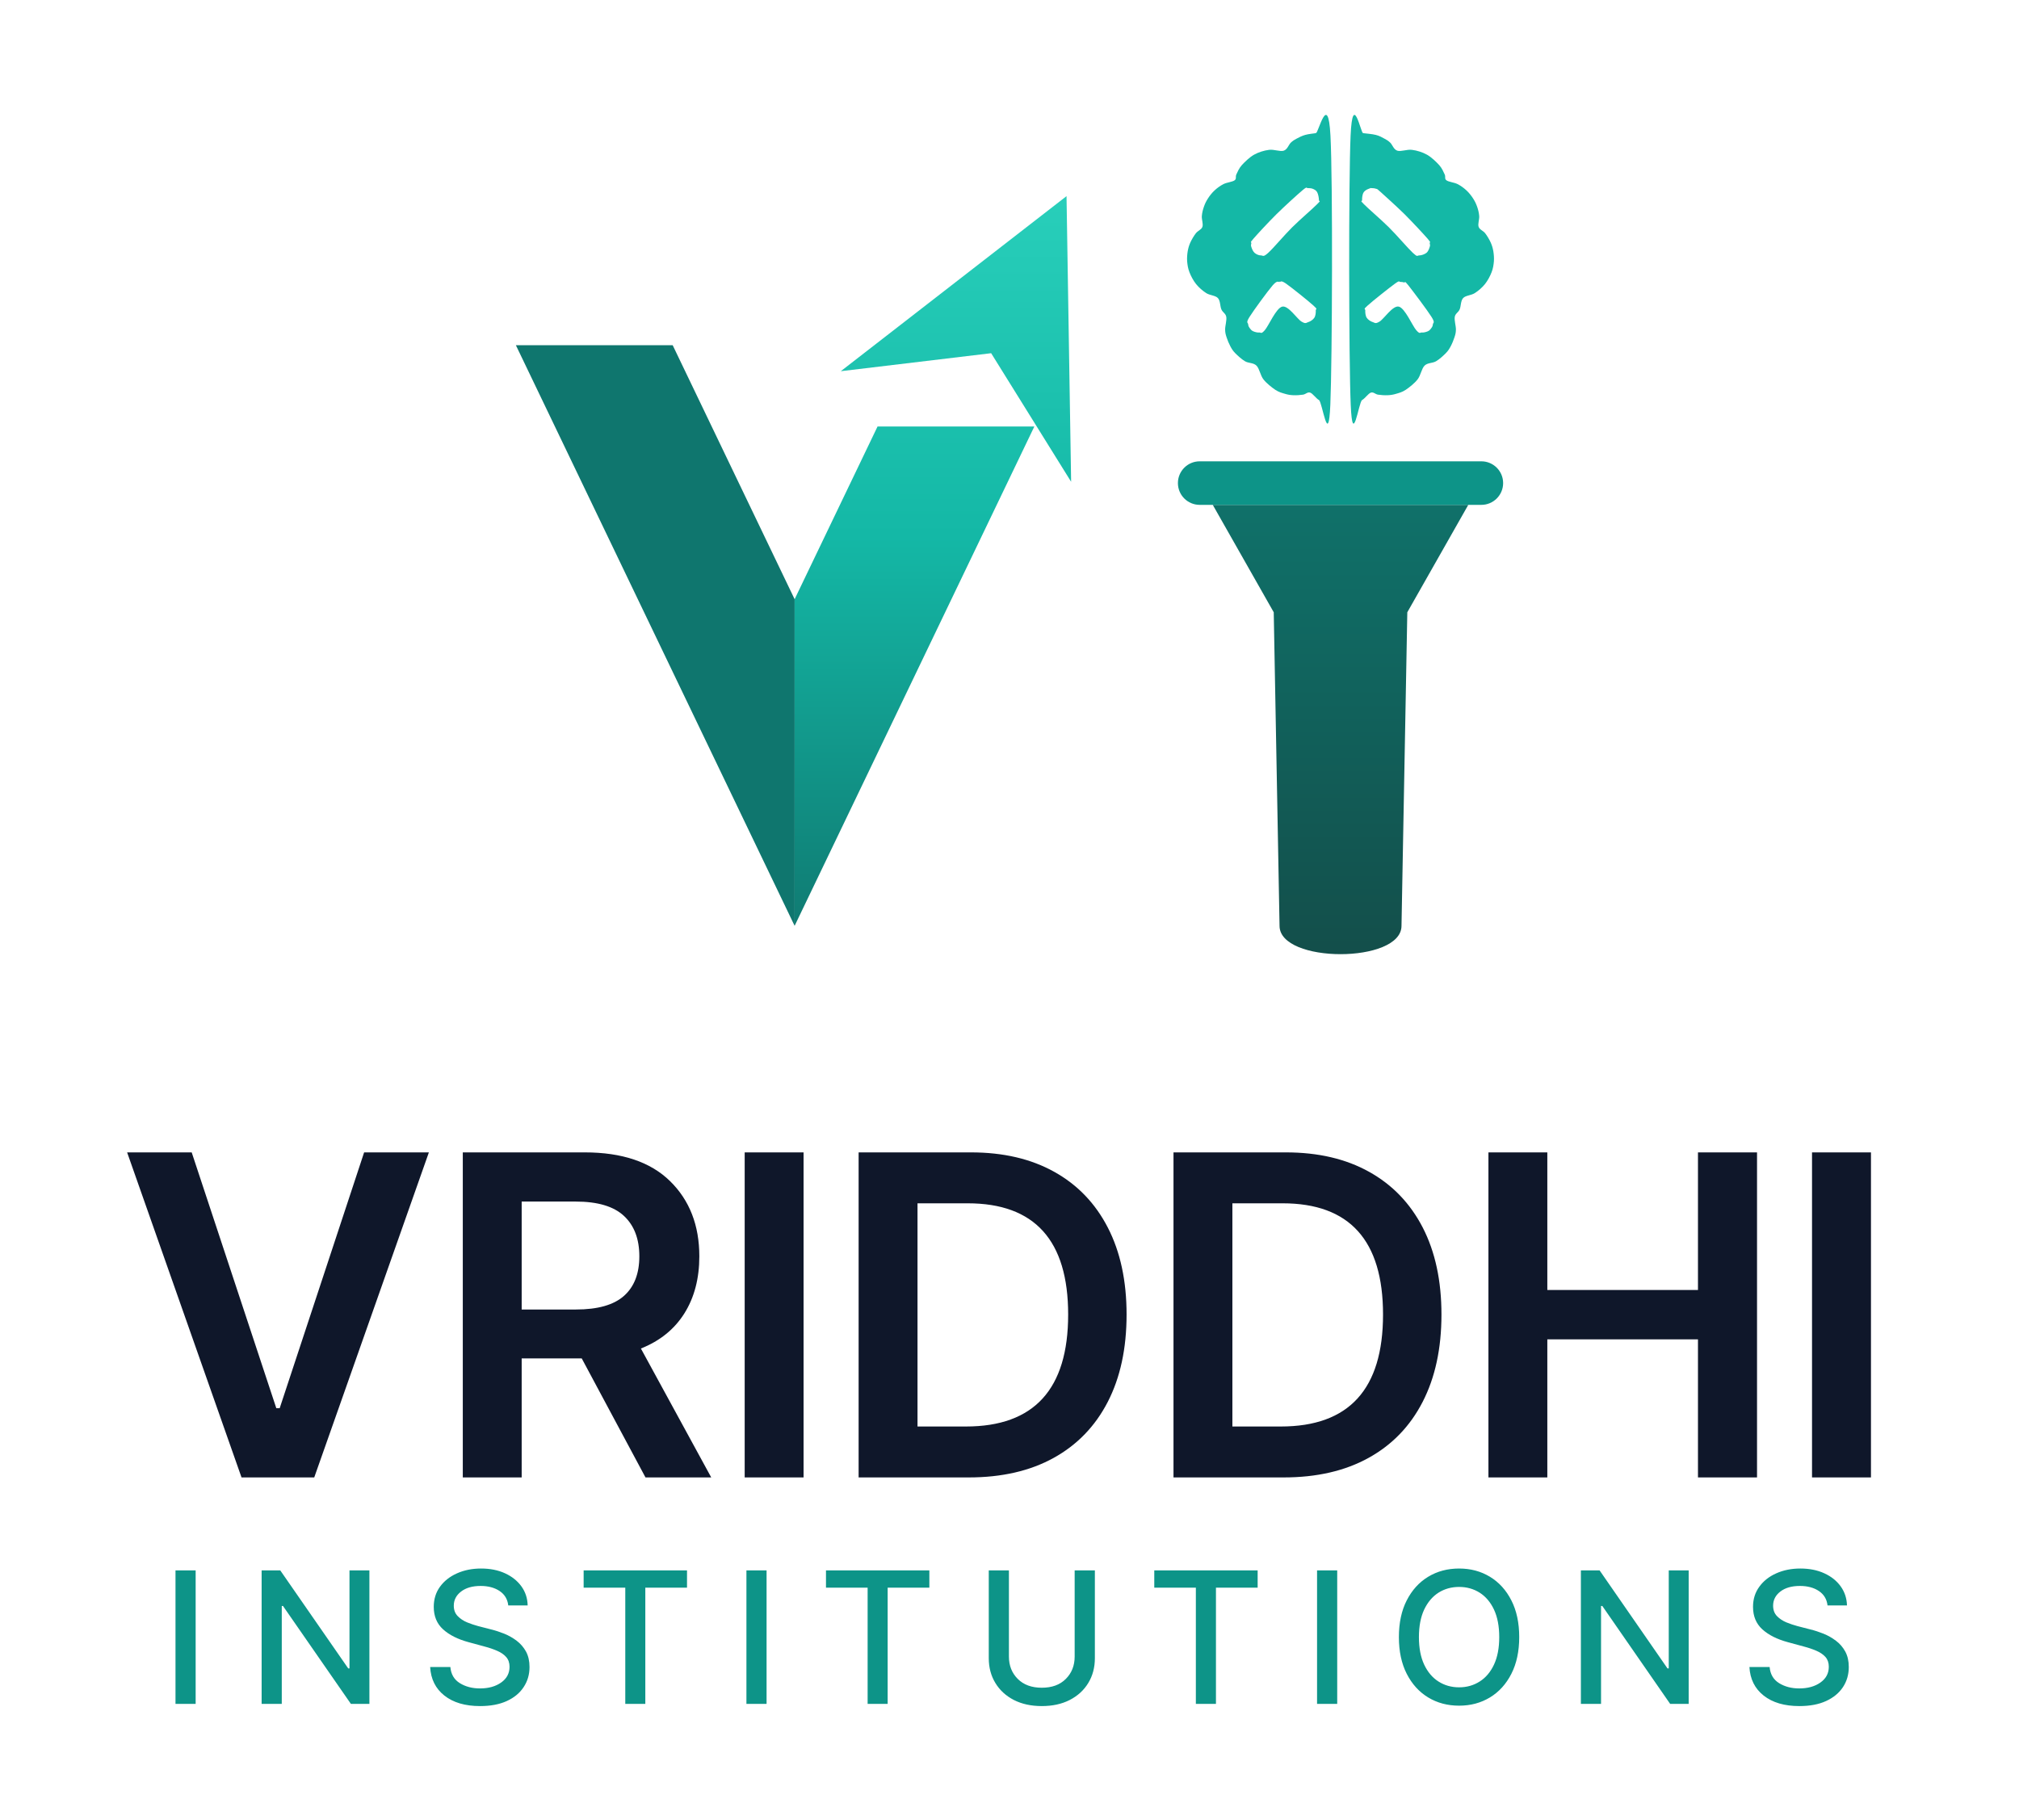
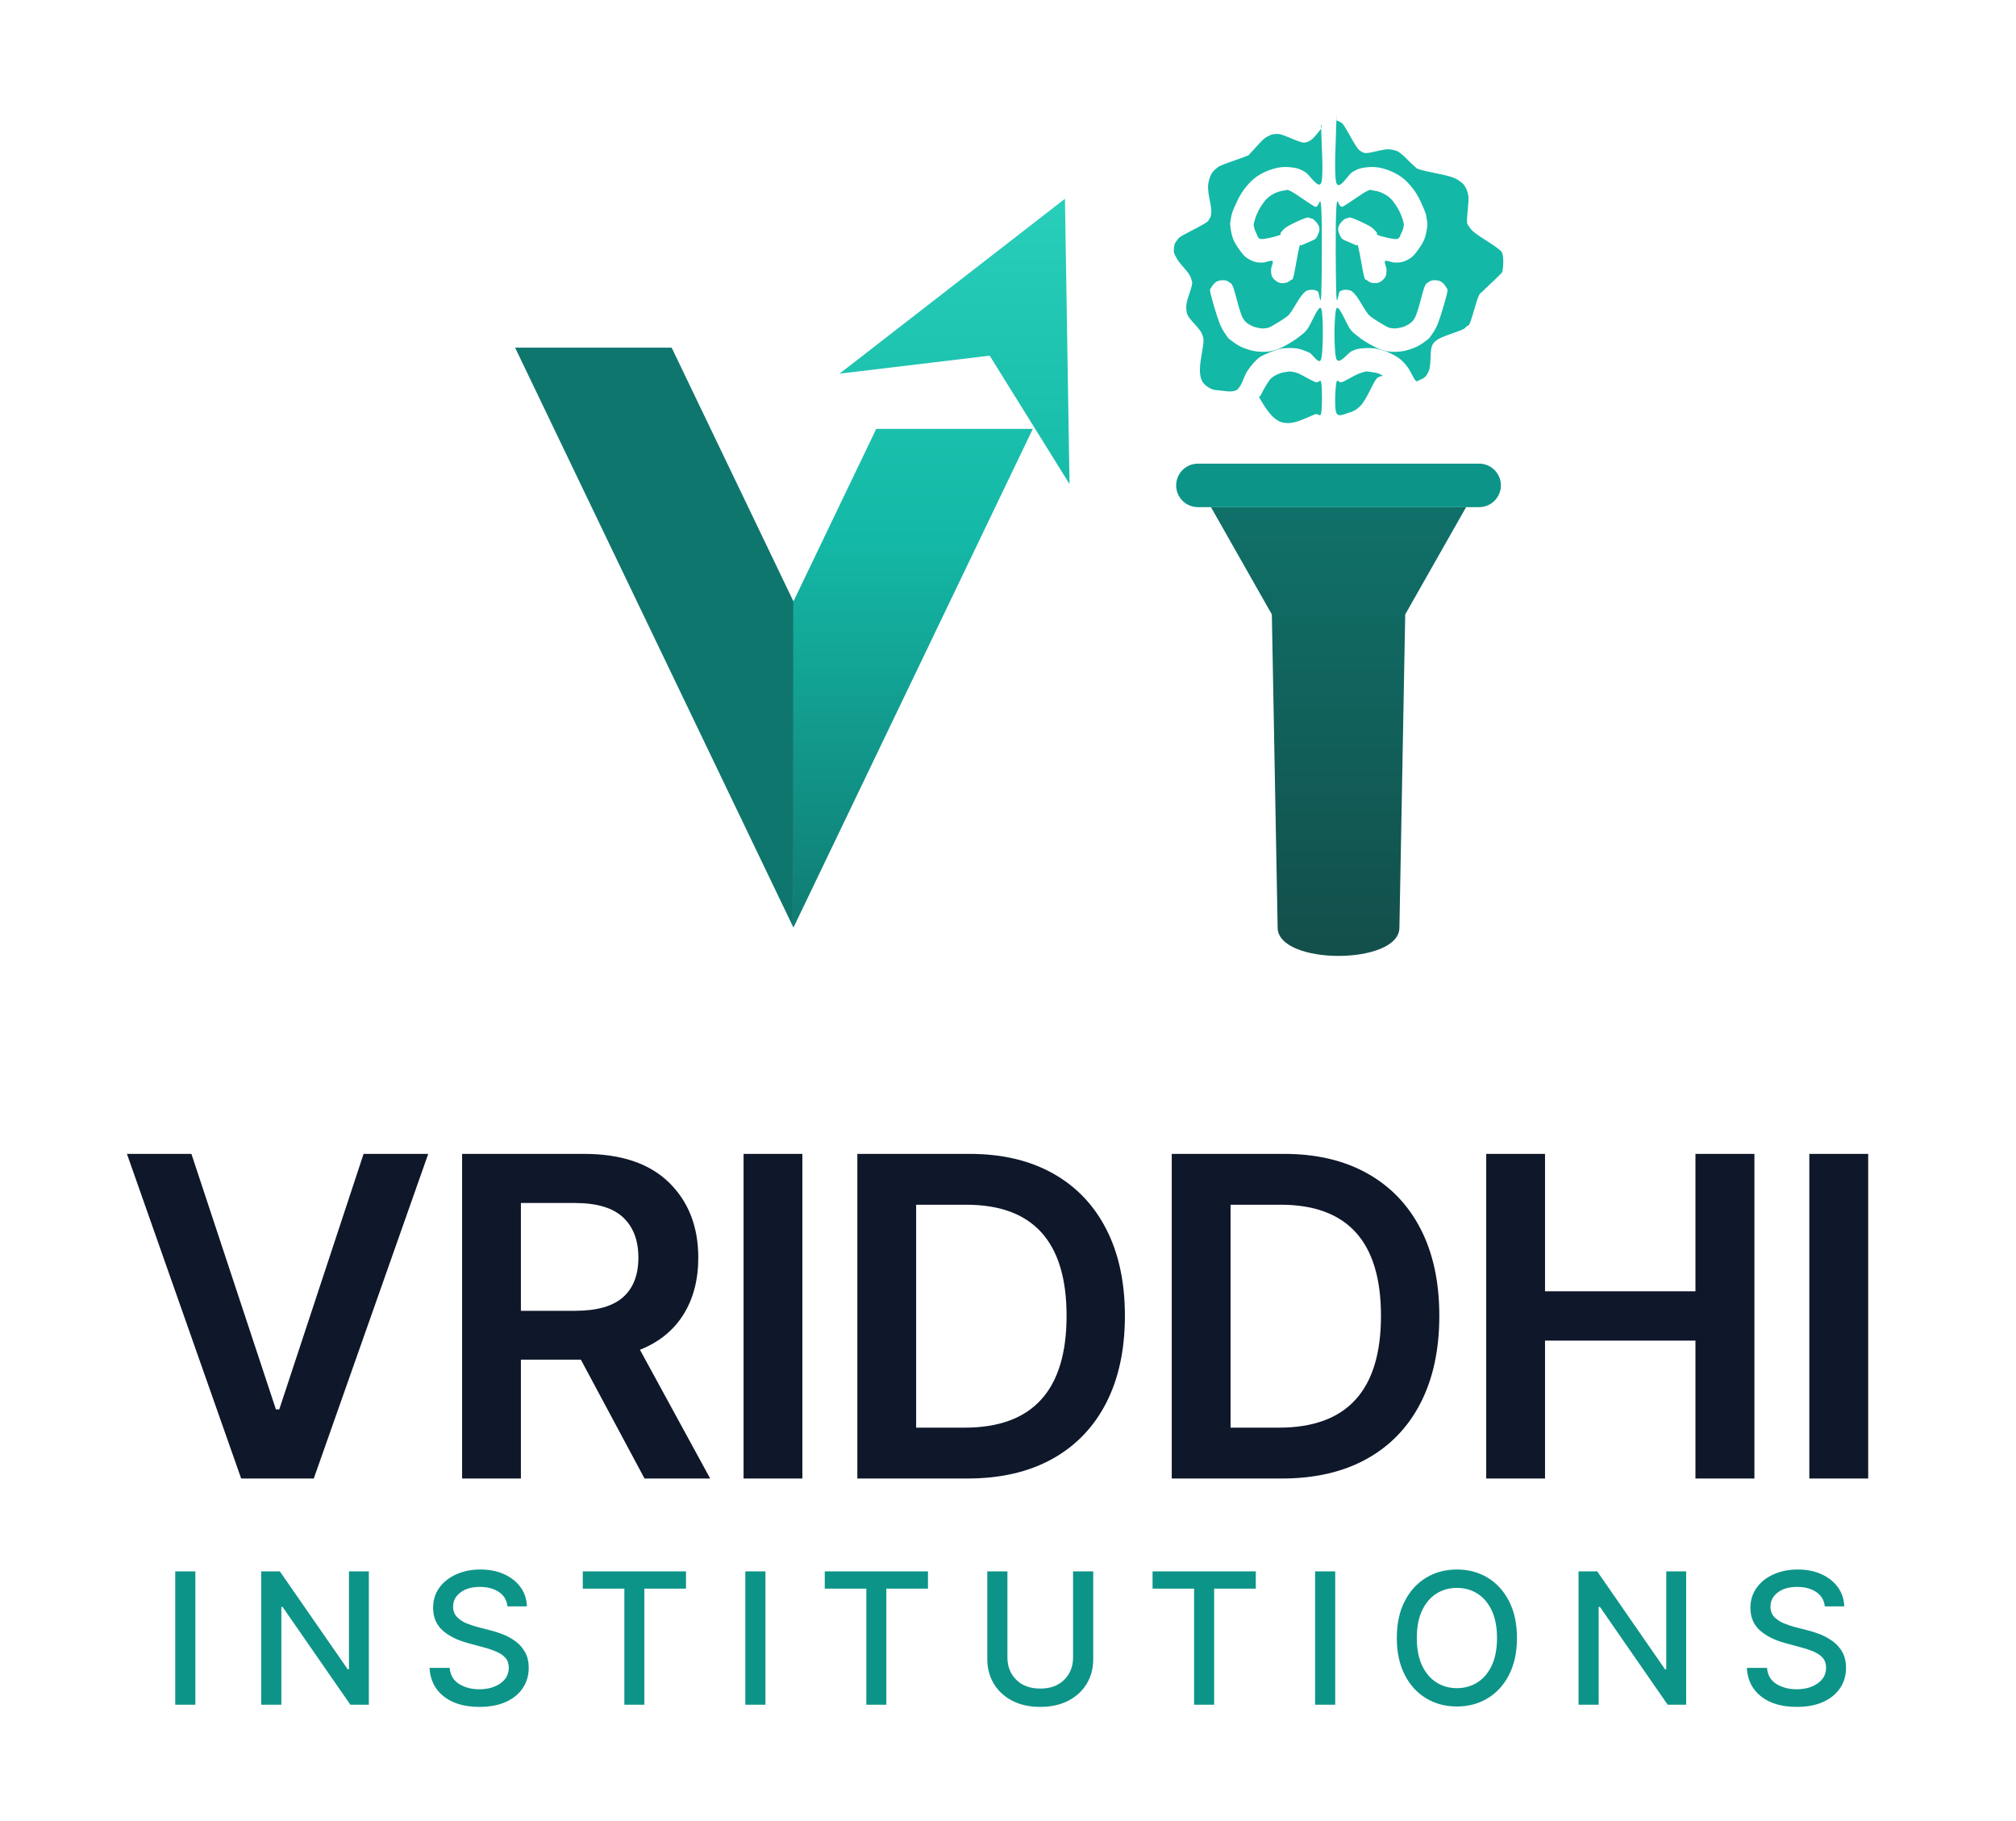
- <svg xmlns="http://www.w3.org/2000/svg" viewBox="-20 -159.45 347.66 313.45" width="347.66" height="313.45" role="img" aria-label="Vriddhi Institutions">
+ <svg xmlns="http://www.w3.org/2000/svg" viewBox="-20 -159.95 347.66 313.95" width="347.66" height="313.95" role="img" aria-label="Vriddhi Institutions">
  <defs>
    <linearGradient id="gradV" gradientUnits="userSpaceOnUse" x1="-20" y1="-140" x2="-20" y2="6">
      <stop offset="0" stop-color="#2dd4bf" />
      <stop offset="0.5" stop-color="#14b8a6" />
      <stop offset="1" stop-color="#0f766e" />
    </linearGradient>
    <linearGradient id="gradTorch" gradientUnits="userSpaceOnUse" x1="0" y1="-84" x2="0" y2="6">
      <stop offset="0" stop-color="#0f766e" />
      <stop offset="1" stop-color="#134e4a" />
    </linearGradient>
    <linearGradient id="gradBrain" gradientUnits="userSpaceOnUse" x1="0" y1="-145" x2="0" y2="-88">
      <stop offset="0" stop-color="#5eead4" />
      <stop offset="1" stop-color="#14b8a6" />
    </linearGradient>
    <filter id="softShadow" x="-35%" y="-35%" width="170%" height="170%" color-interpolation-filters="sRGB">
      <feDropShadow dx="0" dy="6" stdDeviation="6" flood-color="#0f172a" flood-opacity="0.2" />
    </filter>
    <filter id="liftShadow" x="-35%" y="-35%" width="170%" height="170%" color-interpolation-filters="sRGB">
      <feDropShadow dx="0" dy="11" stdDeviation="13" flood-color="#0f172a" flood-opacity="0.3" />
    </filter>
  </defs>
  <g transform="translate(172.83 0)">
    <g class="vriddhi-mark">
      <path d="M -104 -100 L -56 0 L -56 -56.25 L -77 -100 Z" fill="#0f766e" />
      <path d="M -56 0 L -14.72 -86 L -41.72 -86 L -56 -56.25 Z" fill="url(#gradV)" />
      <path d="M -9.18 -125.67 L -8.39 -76.48 L -22.16 -98.62 L -48.05 -95.52 Z" fill="url(#gradV)" />
      <path d="M 27.5 0 L 26.5 -54 L 16 -72.5 L 60 -72.5 L 49.5 -54 L 48.5 0 C 48.5 6.51 27.5 6.51 27.5 0 Z" fill="url(#gradTorch)" />
      <path d="M 13.75 -80 H 62.25 A 3.75 3.75 0 0 1 66 -76.25 V -76.25 A 3.75 3.75 0 0 1 62.25 -72.5 H 13.75 A 3.75 3.75 0 0 1 10 -76.25 V -76.25 A 3.75 3.75 0 0 1 13.75 -80 Z" fill="#0d9488" />
-       <g transform="translate(38 -86.03) scale(1.09)">
-         <path fill-rule="evenodd" fill="url(#gradBrain)" d="M -3.89 -46.32 C -3.51 -46.25 -1.97 -53.09 -1.59 -45.93 C -1.21 -38.78 -1.31 -10.37 -1.61 -3.41 C -1.91 3.56 -2.87 -3.82 -3.4 -4.14 C -3.93 -4.46 -4.37 -5.17 -4.79 -5.32 C -5.21 -5.46 -5.48 -5.07 -5.92 -5 C -6.37 -4.93 -6.95 -4.89 -7.43 -4.91 C -7.91 -4.93 -8.32 -4.99 -8.8 -5.14 C -9.28 -5.28 -9.75 -5.4 -10.31 -5.77 C -10.87 -6.15 -11.68 -6.78 -12.18 -7.42 C -12.67 -8.05 -12.8 -9.11 -13.28 -9.59 C -13.76 -10.06 -14.52 -9.95 -15.08 -10.27 C -15.64 -10.6 -16.24 -11.16 -16.63 -11.55 C -17.02 -11.95 -17.18 -12.23 -17.41 -12.65 C -17.63 -13.06 -17.86 -13.62 -18 -14.06 C -18.14 -14.5 -18.22 -14.75 -18.23 -15.29 C -18.24 -15.83 -17.95 -16.77 -18.05 -17.3 C -18.14 -17.83 -18.6 -17.97 -18.82 -18.47 C -19.04 -18.96 -18.97 -19.83 -19.37 -20.26 C -19.77 -20.69 -20.65 -20.68 -21.22 -21.05 C -21.79 -21.42 -22.37 -21.92 -22.81 -22.46 C -23.25 -23.01 -23.63 -23.73 -23.86 -24.33 C -24.1 -24.93 -24.18 -25.51 -24.23 -26.07 C -24.27 -26.62 -24.22 -27.17 -24.14 -27.67 C -24.05 -28.16 -23.94 -28.56 -23.73 -29.03 C -23.51 -29.51 -23.18 -30.08 -22.86 -30.49 C -22.54 -30.91 -21.98 -31.06 -21.82 -31.51 C -21.66 -31.97 -21.95 -32.68 -21.91 -33.21 C -21.87 -33.73 -21.75 -34.21 -21.59 -34.67 C -21.43 -35.14 -21.23 -35.56 -20.95 -35.99 C -20.67 -36.43 -20.31 -36.89 -19.9 -37.27 C -19.49 -37.65 -19.02 -38 -18.49 -38.27 C -17.96 -38.54 -17.07 -38.61 -16.73 -38.87 C -16.39 -39.12 -16.64 -39.41 -16.45 -39.81 C -16.26 -40.21 -16.05 -40.75 -15.59 -41.27 C -15.12 -41.78 -14.39 -42.5 -13.67 -42.91 C -12.96 -43.31 -12.08 -43.58 -11.3 -43.68 C -10.51 -43.79 -9.54 -43.36 -8.97 -43.55 C -8.39 -43.74 -8.19 -44.5 -7.86 -44.81 C -7.52 -45.13 -7.32 -45.25 -6.94 -45.45 C -6.56 -45.66 -6.08 -45.9 -5.58 -46.04 C -5.07 -46.19 -4.18 -46.27 -3.89 -46.32 C -3.61 -46.36 -4.27 -46.38 -3.89 -46.32 Z M 3.57 -46.32 C 3.9 -46.27 5.01 -46.19 5.58 -46.04 C 6.14 -45.9 6.56 -45.66 6.94 -45.45 C 7.32 -45.25 7.52 -45.13 7.86 -44.81 C 8.19 -44.5 8.39 -43.74 8.97 -43.55 C 9.54 -43.36 10.51 -43.79 11.3 -43.68 C 12.08 -43.58 12.96 -43.31 13.67 -42.91 C 14.39 -42.5 15.12 -41.78 15.59 -41.27 C 16.05 -40.75 16.26 -40.21 16.45 -39.81 C 16.64 -39.41 16.39 -39.12 16.73 -38.87 C 17.07 -38.61 17.96 -38.54 18.49 -38.27 C 19.02 -38 19.49 -37.65 19.9 -37.27 C 20.31 -36.89 20.67 -36.43 20.95 -35.99 C 21.23 -35.56 21.43 -35.14 21.59 -34.67 C 21.75 -34.21 21.87 -33.73 21.91 -33.21 C 21.95 -32.68 21.66 -31.97 21.82 -31.51 C 21.98 -31.06 22.54 -30.91 22.86 -30.49 C 23.18 -30.08 23.51 -29.51 23.73 -29.03 C 23.94 -28.56 24.05 -28.16 24.14 -27.67 C 24.22 -27.17 24.27 -26.62 24.23 -26.07 C 24.18 -25.51 24.1 -24.93 23.86 -24.33 C 23.63 -23.73 23.25 -23.01 22.81 -22.46 C 22.37 -21.92 21.79 -21.42 21.22 -21.05 C 20.65 -20.68 19.77 -20.69 19.37 -20.26 C 18.97 -19.83 19.04 -18.96 18.82 -18.47 C 18.6 -17.97 18.14 -17.83 18.05 -17.3 C 17.95 -16.77 18.24 -15.83 18.23 -15.29 C 18.22 -14.75 18.14 -14.5 18 -14.06 C 17.86 -13.62 17.63 -13.06 17.41 -12.65 C 17.18 -12.23 17.02 -11.95 16.63 -11.55 C 16.24 -11.16 15.64 -10.6 15.08 -10.27 C 14.52 -9.95 13.76 -10.06 13.28 -9.59 C 12.8 -9.11 12.67 -8.05 12.18 -7.42 C 11.68 -6.78 10.87 -6.15 10.31 -5.77 C 9.75 -5.4 9.28 -5.28 8.8 -5.14 C 8.32 -4.99 7.91 -4.93 7.43 -4.91 C 6.95 -4.89 6.37 -4.93 5.92 -5 C 5.48 -5.07 5.21 -5.46 4.79 -5.32 C 4.37 -5.17 3.93 -4.46 3.4 -4.14 C 2.87 -3.82 1.91 3.56 1.61 -3.41 C 1.31 -10.37 1.27 -38.78 1.59 -45.93 C 1.92 -53.09 3.23 -46.25 3.56 -46.32 C 3.89 -46.38 3.23 -46.36 3.57 -46.32 Z M -5.25 -37.64 C -5.37 -37.58 -5.18 -38 -5.99 -37.31 C -6.81 -36.62 -8.83 -34.78 -10.13 -33.5 C -11.43 -32.21 -13.11 -30.39 -13.77 -29.63 C -14.43 -28.87 -14.04 -29.15 -14.09 -28.94 C -14.14 -28.72 -14.18 -28.59 -14.09 -28.34 C -14.01 -28.08 -13.84 -27.64 -13.58 -27.41 C -13.33 -27.19 -12.93 -27 -12.57 -27 C -12.21 -27 -12.24 -26.67 -11.42 -27.41 C -10.59 -28.16 -8.92 -30.17 -7.63 -31.45 C -6.34 -32.73 -4.39 -34.38 -3.69 -35.1 C -2.98 -35.81 -3.41 -35.43 -3.41 -35.75 C -3.41 -36.06 -3.52 -36.69 -3.69 -36.99 C -3.85 -37.29 -4.16 -37.44 -4.42 -37.54 C -4.68 -37.65 -5.1 -37.62 -5.24 -37.64 C -5.38 -37.65 -5.12 -37.69 -5.25 -37.64 Z M 4.75 -37.64 C 4.63 -37.58 4.21 -37.46 4.01 -37.31 C 3.81 -37.17 3.65 -37.02 3.55 -36.76 C 3.45 -36.5 3.39 -36.02 3.41 -35.75 C 3.43 -35.47 2.98 -35.81 3.69 -35.1 C 4.39 -34.38 6.34 -32.73 7.63 -31.45 C 8.92 -30.17 10.62 -28.16 11.42 -27.41 C 12.22 -26.67 12.07 -27 12.43 -27 C 12.79 -27 13.31 -27.19 13.58 -27.41 C 13.86 -27.64 14.01 -28.08 14.09 -28.34 C 14.18 -28.59 14.14 -28.72 14.09 -28.94 C 14.04 -29.15 14.43 -28.87 13.77 -29.63 C 13.11 -30.39 11.36 -32.27 10.13 -33.5 C 8.89 -34.72 7.11 -36.32 6.36 -37 C 5.6 -37.67 5.85 -37.44 5.58 -37.54 C 5.31 -37.65 4.9 -37.62 4.76 -37.64 C 4.62 -37.65 4.88 -37.69 4.75 -37.64 Z M -9.61 -22.82 C -9.8 -22.73 -9.93 -23.18 -10.72 -22.27 C -11.51 -21.35 -13.72 -18.33 -14.36 -17.31 C -15.01 -16.28 -14.61 -16.42 -14.59 -16.11 C -14.57 -15.79 -14.41 -15.6 -14.27 -15.42 C -14.13 -15.23 -14 -15.1 -13.76 -15 C -13.52 -14.9 -13.14 -14.79 -12.84 -14.82 C -12.54 -14.85 -12.57 -14.5 -11.96 -15.19 C -11.36 -15.87 -10.18 -18.68 -9.21 -18.91 C -8.25 -19.14 -6.86 -16.96 -6.17 -16.55 C -5.49 -16.14 -5.44 -16.36 -5.11 -16.46 C -4.77 -16.56 -4.34 -16.84 -4.14 -17.15 C -3.94 -17.45 -3.89 -17.98 -3.91 -18.3 C -3.93 -18.62 -3.5 -18.38 -4.28 -19.08 C -5.06 -19.79 -7.71 -21.92 -8.6 -22.54 C -9.49 -23.16 -9.44 -22.77 -9.61 -22.82 C -9.77 -22.86 -9.42 -22.91 -9.61 -22.82 Z M 9.39 -22.82 C 9.26 -22.77 9.45 -23.16 8.6 -22.54 C 7.75 -21.92 5.06 -19.79 4.28 -19.08 C 3.5 -18.38 3.93 -18.62 3.91 -18.3 C 3.89 -17.98 3.94 -17.45 4.14 -17.15 C 4.34 -16.84 4.77 -16.56 5.11 -16.46 C 5.44 -16.36 5.49 -16.14 6.17 -16.55 C 6.86 -16.96 8.25 -19.14 9.21 -18.91 C 10.18 -18.68 11.36 -15.87 11.96 -15.19 C 12.57 -14.5 12.54 -14.85 12.84 -14.82 C 13.14 -14.79 13.52 -14.9 13.76 -15 C 14 -15.1 14.13 -15.23 14.27 -15.42 C 14.41 -15.6 14.57 -15.79 14.59 -16.11 C 14.61 -16.42 15.01 -16.28 14.36 -17.31 C 13.72 -18.33 11.44 -21.36 10.72 -22.27 C 10 -23.17 10.26 -22.63 10.03 -22.73 C 9.81 -22.82 9.5 -22.8 9.39 -22.82 C 9.29 -22.83 9.52 -22.86 9.39 -22.82 Z" />
+       <g transform="translate(36.32 -89.13) scale(0.92)">
+         <path fill-rule="evenodd" fill="url(#gradBrain)" d="M 1.43 -54.41 C 1.54 -54.36 1.84 -54.31 2.08 -54.13 C 2.33 -53.96 2.4 -54.12 2.9 -53.36 C 3.41 -52.59 4.59 -50.36 5.14 -49.55 C 5.7 -48.74 5.86 -48.71 6.24 -48.5 C 6.61 -48.3 6.68 -48.24 7.39 -48.32 C 8.1 -48.39 9.73 -48.86 10.52 -48.95 C 11.31 -49.05 11.63 -48.98 12.12 -48.86 C 12.62 -48.74 12.85 -48.71 13.49 -48.22 C 14.13 -47.73 15.33 -46.43 15.96 -45.91 C 16.59 -45.4 16.17 -45.47 17.28 -45.14 C 18.4 -44.8 21.43 -44.28 22.67 -43.91 C 23.91 -43.54 24.23 -43.25 24.72 -42.9 C 25.21 -42.56 25.4 -42.24 25.63 -41.86 C 25.86 -41.48 26 -41.04 26.09 -40.62 C 26.18 -40.2 26.21 -40.17 26.18 -39.34 C 26.15 -38.5 25.9 -36.4 25.91 -35.61 C 25.92 -34.82 25.96 -35 26.23 -34.6 C 26.5 -34.21 26.64 -33.9 27.51 -33.23 C 28.38 -32.56 30.6 -31.25 31.45 -30.59 C 32.29 -29.92 32.4 -29.96 32.59 -29.26 C 32.78 -28.56 32.72 -27.04 32.59 -26.37 C 32.46 -25.7 32.42 -25.88 31.81 -25.23 C 31.21 -24.59 29.59 -23.15 28.96 -22.49 C 28.32 -21.83 28.41 -22.24 28 -21.27 C 27.6 -20.29 26.91 -17.56 26.54 -16.64 C 26.18 -15.73 26.08 -16.03 25.81 -15.78 C 25.54 -15.53 25.68 -15.48 24.9 -15.14 C 24.12 -14.8 22.02 -14.13 21.15 -13.73 C 20.28 -13.32 20.01 -13.1 19.69 -12.72 C 19.36 -12.34 19.3 -12.12 19.18 -11.44 C 19.07 -10.76 19.08 -9.33 19 -8.66 C 18.92 -7.99 18.89 -7.81 18.73 -7.42 C 18.56 -7.03 18.34 -6.6 18.04 -6.32 C 17.74 -6.04 17.24 -5.83 16.94 -5.73 C 16.64 -5.62 16.58 -5.3 16.23 -5.69 C 15.88 -6.07 15.35 -7.37 14.86 -8.04 C 14.37 -8.71 13.9 -9.25 13.31 -9.72 C 12.73 -10.19 11.97 -10.57 11.35 -10.86 C 10.74 -11.15 10.18 -11.31 9.62 -11.45 C 9.07 -11.6 8.66 -11.7 8.03 -11.73 C 7.39 -11.76 6.45 -11.73 5.83 -11.64 C 5.22 -11.54 5.07 -11.5 4.33 -11.18 C 3.59 -10.86 1.89 -8.42 1.41 -9.74 C 0.92 -11.07 0.99 -18.2 1.42 -19.13 C 1.84 -20.07 3.34 -16.2 3.96 -15.37 C 4.58 -14.55 4.69 -14.57 5.14 -14.19 C 5.6 -13.8 6.08 -13.44 6.69 -13.05 C 7.3 -12.66 8.19 -12.15 8.78 -11.87 C 9.38 -11.58 9.76 -11.46 10.24 -11.32 C 10.73 -11.18 11.18 -11.08 11.7 -11.05 C 12.23 -11.01 12.85 -11.03 13.39 -11.09 C 13.93 -11.15 14.39 -11.24 14.94 -11.41 C 15.49 -11.58 16.12 -11.8 16.67 -12.09 C 17.23 -12.38 17.86 -12.82 18.27 -13.14 C 18.68 -13.46 18.76 -13.45 19.13 -14.01 C 19.5 -14.56 20 -15.15 20.5 -16.47 C 21 -17.78 21.89 -20.77 22.14 -21.88 C 22.39 -22.99 22.19 -22.74 22 -23.13 C 21.81 -23.52 21.39 -24 20.99 -24.22 C 20.6 -24.44 19.99 -24.48 19.61 -24.45 C 19.23 -24.43 18.97 -24.31 18.69 -24.09 C 18.41 -23.87 18.25 -24 17.91 -23.13 C 17.58 -22.25 17.03 -19.86 16.68 -18.83 C 16.33 -17.79 16.2 -17.41 15.81 -16.92 C 15.43 -16.42 14.86 -16.11 14.35 -15.87 C 13.85 -15.62 13.21 -15.52 12.8 -15.45 C 12.39 -15.39 12.21 -15.4 11.88 -15.46 C 11.55 -15.51 11.46 -15.44 10.83 -15.77 C 10.2 -16.11 8.73 -17 8.1 -17.46 C 7.47 -17.92 7.5 -17.93 7.05 -18.55 C 6.6 -19.17 5.85 -20.55 5.4 -21.17 C 4.96 -21.8 4.7 -22.07 4.4 -22.32 C 4.09 -22.56 3.84 -22.58 3.58 -22.64 C 3.31 -22.69 3.04 -22.68 2.79 -22.64 C 2.53 -22.59 2.28 -22.5 2.05 -22.36 C 1.82 -22.22 1.52 -19.16 1.41 -21.78 C 1.31 -24.4 1.21 -35.34 1.42 -38.09 C 1.63 -40.84 1.74 -37.77 2.67 -38.27 C 3.6 -38.78 6.07 -40.59 7.01 -41.09 C 7.96 -41.59 7.85 -41.32 8.34 -41.27 C 8.84 -41.23 9.46 -41.05 9.99 -40.82 C 10.51 -40.58 11.04 -40.27 11.49 -39.86 C 11.94 -39.45 12.34 -38.87 12.68 -38.36 C 13.01 -37.85 13.28 -37.32 13.5 -36.81 C 13.72 -36.3 13.91 -35.68 14 -35.3 C 14.09 -34.93 14.11 -34.9 14.04 -34.56 C 13.98 -34.22 13.82 -33.68 13.59 -33.28 C 13.36 -32.89 13.38 -32.25 12.67 -32.18 C 11.96 -32.11 9.95 -32.65 9.33 -32.87 C 8.71 -33.08 9.23 -33.16 8.95 -33.45 C 8.67 -33.73 8.43 -34.15 7.67 -34.59 C 6.92 -35.03 5.13 -35.84 4.44 -36.09 C 3.75 -36.34 3.78 -36.14 3.51 -36.09 C 3.25 -36.04 3.09 -36.03 2.83 -35.82 C 2.57 -35.6 2.13 -35.14 1.96 -34.81 C 1.78 -34.47 1.72 -34.18 1.77 -33.79 C 1.83 -33.41 2.09 -32.81 2.28 -32.51 C 2.46 -32.21 2.41 -32.25 2.87 -32 C 3.33 -31.76 4.59 -31.27 5.03 -31.04 C 5.48 -30.81 5.28 -31.59 5.54 -30.63 C 5.8 -29.66 6.33 -26.26 6.59 -25.24 C 6.85 -24.22 6.85 -24.72 7.1 -24.5 C 7.35 -24.29 7.71 -24.03 8.11 -23.96 C 8.5 -23.88 9.03 -23.86 9.44 -24.05 C 9.86 -24.23 10.36 -24.65 10.59 -25.06 C 10.82 -25.46 10.82 -25.98 10.82 -26.48 C 10.81 -26.98 10.31 -27.83 10.55 -28.04 C 10.8 -28.26 11.77 -27.8 12.29 -27.77 C 12.81 -27.74 13.22 -27.76 13.67 -27.86 C 14.12 -27.97 14.57 -28.15 14.99 -28.41 C 15.41 -28.67 15.71 -28.83 16.18 -29.42 C 16.65 -30 17.44 -31.08 17.82 -31.92 C 18.2 -32.76 18.36 -33.8 18.45 -34.47 C 18.55 -35.14 18.45 -35.41 18.36 -35.94 C 18.27 -36.46 18.25 -36.81 17.91 -37.63 C 17.57 -38.45 16.94 -39.9 16.31 -40.86 C 15.69 -41.81 14.94 -42.69 14.17 -43.36 C 13.41 -44.03 12.59 -44.48 11.72 -44.86 C 10.84 -45.24 9.84 -45.53 8.93 -45.64 C 8.03 -45.74 7.04 -45.65 6.29 -45.5 C 5.54 -45.35 5.23 -45.19 4.42 -44.73 C 3.61 -44.26 1.91 -41.12 1.41 -42.73 C 0.91 -44.35 1.42 -52.46 1.42 -54.41 C 1.43 -56.35 1.32 -54.46 1.43 -54.41 Z M -1.43 -52.86 C -1.43 -51.18 -0.92 -44.09 -1.41 -42.73 C -1.91 -41.38 -3.61 -44.26 -4.42 -44.73 C -5.23 -45.19 -5.54 -45.35 -6.29 -45.5 C -7.04 -45.65 -8.03 -45.74 -8.93 -45.64 C -9.84 -45.53 -10.84 -45.24 -11.72 -44.86 C -12.59 -44.48 -13.41 -44.03 -14.17 -43.36 C -14.94 -42.69 -15.69 -41.81 -16.31 -40.86 C -16.94 -39.9 -17.57 -38.45 -17.91 -37.63 C -18.25 -36.81 -18.27 -36.46 -18.36 -35.94 C -18.45 -35.41 -18.55 -35.14 -18.45 -34.47 C -18.36 -33.8 -18.2 -32.76 -17.82 -31.92 C -17.44 -31.08 -16.65 -30 -16.18 -29.42 C -15.71 -28.83 -15.41 -28.67 -14.99 -28.41 C -14.57 -28.15 -14.12 -27.97 -13.67 -27.86 C -13.22 -27.76 -12.81 -27.74 -12.29 -27.77 C -11.77 -27.8 -10.8 -28.26 -10.55 -28.04 C -10.31 -27.83 -10.81 -26.98 -10.82 -26.48 C -10.82 -25.98 -10.82 -25.46 -10.59 -25.06 C -10.36 -24.65 -9.86 -24.23 -9.44 -24.05 C -9.03 -23.86 -8.5 -23.88 -8.11 -23.96 C -7.71 -24.03 -7.35 -24.29 -7.1 -24.5 C -6.85 -24.72 -6.85 -24.22 -6.59 -25.24 C -6.33 -26.26 -5.8 -29.66 -5.54 -30.63 C -5.28 -31.59 -5.48 -30.81 -5.03 -31.04 C -4.59 -31.27 -3.33 -31.76 -2.87 -32 C -2.41 -32.25 -2.46 -32.21 -2.28 -32.51 C -2.09 -32.81 -1.83 -33.41 -1.77 -33.79 C -1.72 -34.18 -1.78 -34.47 -1.96 -34.81 C -2.13 -35.14 -2.57 -35.6 -2.83 -35.82 C -3.09 -36.03 -3.25 -36.04 -3.51 -36.09 C -3.78 -36.14 -3.75 -36.34 -4.44 -36.09 C -5.13 -35.84 -6.92 -35.03 -7.67 -34.59 C -8.43 -34.15 -8.67 -33.73 -8.95 -33.45 C -9.23 -33.16 -8.71 -33.08 -9.33 -32.87 C -9.95 -32.65 -11.96 -32.11 -12.67 -32.18 C -13.38 -32.25 -13.36 -32.89 -13.59 -33.28 C -13.82 -33.68 -13.98 -34.22 -14.04 -34.56 C -14.11 -34.9 -14.09 -34.93 -14 -35.3 C -13.91 -35.68 -13.72 -36.3 -13.5 -36.81 C -13.28 -37.32 -13.01 -37.85 -12.68 -38.36 C -12.34 -38.87 -11.94 -39.45 -11.49 -39.86 C -11.04 -40.27 -10.51 -40.58 -9.99 -40.82 C -9.46 -41.05 -8.84 -41.23 -8.34 -41.27 C -7.85 -41.32 -7.96 -41.59 -7.01 -41.09 C -6.07 -40.59 -3.6 -38.78 -2.67 -38.27 C -1.74 -37.77 -1.63 -40.84 -1.42 -38.09 C -1.21 -35.34 -1.31 -24.4 -1.41 -21.78 C -1.52 -19.16 -1.82 -22.22 -2.05 -22.36 C -2.28 -22.5 -2.53 -22.59 -2.79 -22.64 C -3.04 -22.68 -3.31 -22.69 -3.58 -22.64 C -3.84 -22.58 -4.09 -22.56 -4.4 -22.32 C -4.7 -22.07 -4.96 -21.8 -5.4 -21.17 C -5.85 -20.55 -6.6 -19.17 -7.05 -18.55 C -7.5 -17.93 -7.47 -17.92 -8.1 -17.46 C -8.73 -17 -10.2 -16.11 -10.83 -15.77 C -11.46 -15.44 -11.55 -15.51 -11.88 -15.46 C -12.21 -15.4 -12.39 -15.39 -12.8 -15.45 C -13.21 -15.52 -13.85 -15.62 -14.35 -15.87 C -14.86 -16.11 -15.43 -16.42 -15.81 -16.92 C -16.2 -17.41 -16.33 -17.79 -16.68 -18.83 C -17.03 -19.86 -17.58 -22.25 -17.91 -23.13 C -18.25 -24 -18.41 -23.87 -18.69 -24.09 C -18.97 -24.31 -19.23 -24.43 -19.61 -24.45 C -19.99 -24.48 -20.6 -24.44 -20.99 -24.22 C -21.39 -24 -21.81 -23.52 -22 -23.13 C -22.19 -22.74 -22.39 -22.99 -22.14 -21.88 C -21.89 -20.77 -21 -17.78 -20.5 -16.47 C -20 -15.15 -19.5 -14.56 -19.13 -14.01 C -18.76 -13.45 -18.68 -13.46 -18.27 -13.14 C -17.86 -12.82 -17.23 -12.38 -16.67 -12.09 C -16.12 -11.8 -15.49 -11.58 -14.94 -11.41 C -14.39 -11.24 -13.93 -11.15 -13.39 -11.09 C -12.85 -11.03 -12.23 -11.01 -11.7 -11.05 C -11.18 -11.08 -10.73 -11.18 -10.24 -11.32 C -9.76 -11.46 -9.38 -11.58 -8.78 -11.87 C -8.19 -12.15 -7.3 -12.66 -6.69 -13.05 C -6.08 -13.44 -5.6 -13.8 -5.14 -14.19 C -4.69 -14.57 -4.58 -14.55 -3.96 -15.37 C -3.34 -16.2 -1.84 -20.07 -1.42 -19.13 C -1 -18.2 -1.03 -11.11 -1.41 -9.74 C -1.79 -8.37 -2.96 -10.59 -3.69 -10.91 C -4.43 -11.22 -5.11 -11.5 -5.83 -11.64 C -6.56 -11.77 -7.39 -11.76 -8.03 -11.73 C -8.66 -11.7 -8.92 -11.67 -9.62 -11.45 C -10.33 -11.23 -11.59 -10.75 -12.26 -10.41 C -12.94 -10.07 -13.17 -9.91 -13.67 -9.4 C -14.18 -8.9 -14.72 -8.27 -15.31 -7.36 C -15.91 -6.44 -16.35 -4.5 -17.24 -3.91 C -18.13 -3.32 -19.83 -3.77 -20.66 -3.82 C -21.49 -3.86 -21.74 -3.95 -22.22 -4.18 C -22.7 -4.42 -23.23 -4.82 -23.54 -5.23 C -23.85 -5.65 -24 -6.1 -24.09 -6.7 C -24.18 -7.29 -24.19 -7.79 -24.09 -8.8 C -23.99 -9.81 -23.57 -11.86 -23.5 -12.75 C -23.43 -13.63 -23.55 -13.71 -23.68 -14.12 C -23.81 -14.53 -23.86 -14.66 -24.28 -15.22 C -24.69 -15.78 -25.78 -16.87 -26.18 -17.46 C -26.58 -18.06 -26.61 -18.29 -26.68 -18.79 C -26.75 -19.28 -26.76 -19.67 -26.59 -20.44 C -26.42 -21.21 -25.83 -22.74 -25.68 -23.42 C -25.54 -24.11 -25.62 -24.14 -25.73 -24.53 C -25.83 -24.92 -25.93 -25.2 -26.32 -25.77 C -26.72 -26.33 -27.67 -27.35 -28.09 -27.92 C -28.5 -28.48 -28.66 -28.81 -28.82 -29.15 C -28.98 -29.48 -29.03 -29.59 -29.05 -29.93 C -29.06 -30.27 -29.02 -30.82 -28.91 -31.17 C -28.79 -31.52 -28.59 -31.77 -28.36 -32.04 C -28.13 -32.3 -28.39 -32.26 -27.54 -32.77 C -26.68 -33.28 -24.1 -34.55 -23.23 -35.1 C -22.36 -35.64 -22.51 -35.8 -22.32 -36.06 C -22.13 -36.32 -22.14 -36.35 -22.09 -36.65 C -22.05 -36.96 -21.97 -37.2 -22.05 -37.89 C -22.12 -38.58 -22.45 -40.02 -22.55 -40.79 C -22.64 -41.57 -22.67 -41.94 -22.59 -42.53 C -22.51 -43.11 -22.29 -43.84 -22.04 -44.31 C -21.8 -44.78 -21.49 -45.06 -21.13 -45.36 C -20.77 -45.66 -20.84 -45.7 -19.9 -46.09 C -18.96 -46.48 -16.38 -47.32 -15.51 -47.69 C -14.64 -48.05 -15.22 -47.76 -14.69 -48.28 C -14.16 -48.8 -12.93 -50.25 -12.31 -50.81 C -11.69 -51.37 -11.32 -51.47 -10.99 -51.63 C -10.65 -51.8 -10.64 -51.8 -10.3 -51.82 C -9.95 -51.84 -9.67 -51.98 -8.92 -51.77 C -8.18 -51.56 -6.56 -50.8 -5.81 -50.55 C -5.06 -50.3 -4.89 -50.2 -4.43 -50.27 C -3.97 -50.34 -3.55 -50.53 -3.05 -50.96 C -2.55 -51.39 -1.71 -52.55 -1.44 -52.86 C -1.17 -53.18 -1.44 -54.55 -1.43 -52.86 Z M -7.34 -7.36 C -7.08 -7.3 -6.54 -7.33 -5.74 -7 C -4.94 -6.66 -3.26 -5.66 -2.53 -5.37 C -1.81 -5.07 -1.6 -6.18 -1.41 -5.22 C -1.23 -4.26 -1.22 -0.58 -1.42 0.4 C -1.61 1.39 -1.87 0.43 -2.58 0.68 C -3.29 0.94 -4.83 1.68 -5.7 1.95 C -6.56 2.23 -7.11 2.33 -7.75 2.32 C -8.39 2.3 -8.96 2.2 -9.53 1.86 C -10.11 1.53 -10.65 1.02 -11.22 0.31 C -11.8 -0.4 -12.73 -1.9 -13 -2.42 C -13.26 -2.94 -13.04 -2.39 -12.82 -2.81 C -12.59 -3.23 -12 -4.38 -11.63 -4.95 C -11.27 -5.52 -11.06 -5.87 -10.63 -6.22 C -10.2 -6.57 -9.58 -6.85 -9.03 -7.04 C -8.49 -7.23 -7.63 -7.31 -7.35 -7.36 C -7.07 -7.42 -7.61 -7.42 -7.34 -7.36 Z M 7.02 -7.36 C 7.33 -7.32 8.38 -7.22 8.89 -7.09 C 9.41 -6.96 10 -6.68 10.09 -6.56 C 10.18 -6.44 9.7 -6.51 9.46 -6.36 C 9.23 -6.2 9.12 -6.32 8.69 -5.63 C 8.25 -4.93 7.38 -3.04 6.86 -2.19 C 6.33 -1.34 6.05 -0.98 5.54 -0.55 C 5.03 -0.12 4.49 0.2 3.8 0.36 C 3.12 0.52 1.81 1.34 1.42 0.4 C 1.02 -0.53 1.23 -4.26 1.41 -5.22 C 1.6 -6.18 1.87 -5.09 2.53 -5.37 C 3.2 -5.64 4.67 -6.53 5.42 -6.86 C 6.17 -7.19 6.75 -7.28 7.01 -7.36 C 7.28 -7.45 6.71 -7.41 7.02 -7.36 Z" />
      </g>
    </g>
  </g>
  <path transform="translate(0 95)" d="M1.89-55.98L13.01-55.98L27.58-11.92L28.16-11.92L42.70-55.98L53.85-55.98L34.11 0L21.59 0L1.89-55.98Z M69.83 0L59.69 0L59.69-55.98L80.68-55.98Q90.33-55.98 95.38-51.03Q100.42-46.09 100.42-38.08L100.42-38.08Q100.42-32.36 97.85-28.26Q95.28-24.16 90.36-22.20L90.36-22.20L102.47 0L91.15 0L80.17-20.50L69.83-20.50L69.83 0ZM69.83-47.51L69.83-28.92L79.18-28.92Q84.81-28.92 87.45-31.27Q90.09-33.62 90.09-38.08L90.09-38.08Q90.09-42.56 87.45-45.03Q84.81-47.51 79.13-47.51L79.13-47.51L69.83-47.51Z M108.23-55.98L118.37-55.98L118.37 0L108.23 0L108.23-55.98Z M146.82 0L146.82 0L127.85 0L127.85-55.98L147.20-55.98Q155.54-55.98 161.54-52.63Q167.54-49.29 170.76-43.03Q173.99-36.77 173.99-28.05L173.99-28.05Q173.99-19.30 170.75-13.01Q167.51-6.72 161.43-3.36Q155.35 0 146.82 0ZM137.99-47.21L137.99-8.77L146.33-8.77Q163.93-8.77 163.93-28.05L163.93-28.05Q163.93-47.21 146.63-47.21L146.63-47.21L137.99-47.21Z M201.04 0L201.04 0L182.07 0L182.07-55.98L201.43-55.98Q209.76-55.98 215.76-52.63Q221.76-49.29 224.99-43.03Q228.21-36.77 228.21-28.05L228.21-28.05Q228.21-19.30 224.97-13.01Q221.74-6.72 215.65-3.36Q209.57 0 201.04 0ZM192.21-47.21L192.21-8.77L200.55-8.77Q218.15-8.77 218.15-28.05L218.15-28.05Q218.15-47.21 200.85-47.21L200.85-47.21L192.21-47.21Z M246.44 0L236.30 0L236.30-55.98L246.44-55.98L246.44-32.28L272.38-32.28L272.38-55.98L282.55-55.98L282.55 0L272.38 0L272.38-23.78L246.44-23.78L246.44 0Z M292.02-55.98L302.17-55.98L302.17 0L292.02 0L292.02-55.98Z" fill="#0f172a" />
  <path transform="translate(7.69 134)" d="M2.53-22.99L6.00-22.99L6.00 0L2.53 0L2.53-22.99Z M32.49-22.99L35.92-22.99L35.92 0L32.73 0L21.04-16.86L20.83-16.86L20.83 0L17.36 0L17.36-22.99L20.57-22.99L32.27-6.11L32.49-6.11L32.49-22.99Z M63.17-16.95L59.83-16.95Q59.65-18.55 58.35-19.43Q57.04-20.31 55.07-20.31L55.07-20.31Q52.95-20.31 51.70-19.34Q50.45-18.38 50.45-16.91L50.45-16.91Q50.45-15.81 51.12-15.12Q51.79-14.43 52.76-14.03Q53.73-13.64 54.63-13.40L54.63-13.40L56.88-12.82Q57.98-12.55 59.13-12.09Q60.29-11.62 61.28-10.87Q62.26-10.13 62.88-9.02Q63.49-7.90 63.49-6.35L63.49-6.35Q63.49-4.41 62.48-2.89Q61.48-1.36 59.58-0.49Q57.68 0.38 54.98 0.38L54.98 0.38Q51.12 0.38 48.83-1.43Q46.55-3.23 46.38-6.35L46.38-6.35L49.86-6.35Q50.02-4.48 51.49-3.57Q52.96-2.66 54.96-2.66L54.96-2.66Q57.17-2.66 58.61-3.68Q60.05-4.70 60.05-6.39L60.05-6.39Q60.05-7.41 59.47-8.07Q58.90-8.72 57.91-9.14Q56.93-9.57 55.70-9.89L55.70-9.89L52.98-10.63Q50.21-11.38 48.60-12.84Q47.00-14.30 47.00-16.71L47.00-16.71Q47.00-18.69 48.07-20.17Q49.15-21.66 51.00-22.48Q52.85-23.31 55.15-23.31L55.15-23.31Q57.48-23.31 59.27-22.49Q61.06-21.67 62.10-20.23Q63.13-18.79 63.17-16.95L63.17-16.95Z M79.98-20.01L72.81-20.01L72.81-22.99L90.61-22.99L90.61-20.01L83.43-20.01L83.43 0L79.98 0L79.98-20.01Z M100.84-22.99L104.31-22.99L104.31 0L100.84 0L100.84-22.99Z M121.71-20.01L114.54-20.01L114.54-22.99L132.34-22.99L132.34-20.01L125.16-20.01L125.16 0L121.71 0L121.71-20.01Z M157.36-8.15L157.36-22.99L160.84-22.99L160.84-7.87Q160.84-5.46 159.70-3.59Q158.57-1.73 156.51-0.67Q154.46 0.38 151.70 0.38L151.70 0.38Q148.95 0.38 146.89-0.67Q144.84-1.73 143.71-3.59Q142.57-5.46 142.57-7.87L142.57-7.87L142.57-22.99L146.04-22.99L146.04-8.15Q146.04-5.82 147.56-4.30Q149.08-2.78 151.70-2.78L151.70-2.78Q154.33-2.78 155.84-4.30Q157.36-5.82 157.36-8.15L157.36-8.15Z M178.23-20.01L171.07-20.01L171.07-22.99L188.87-22.99L188.87-20.01L181.69-20.01L181.69 0L178.23 0L178.23-20.01Z M199.10-22.99L202.57-22.99L202.57 0L199.10 0L199.10-22.99Z M233.91-11.50L233.91-11.50Q233.91-7.83 232.56-5.18Q231.21-2.53 228.87-1.11Q226.53 0.31 223.56 0.31L223.56 0.31Q220.57 0.31 218.23-1.11Q215.89-2.53 214.54-5.18Q213.19-7.83 213.19-11.50L213.19-11.50Q213.19-15.18 214.54-17.82Q215.89-20.47 218.23-21.89Q220.57-23.31 223.56-23.31L223.56-23.31Q226.53-23.31 228.87-21.89Q231.21-20.47 232.56-17.82Q233.91-15.18 233.91-11.50ZM230.47-11.50L230.47-11.50Q230.47-14.30 229.57-16.23Q228.67-18.15 227.10-19.15Q225.53-20.14 223.56-20.14L223.56-20.14Q221.58-20.14 220.01-19.15Q218.45-18.15 217.54-16.23Q216.64-14.30 216.64-11.50L216.64-11.50Q216.64-8.70 217.54-6.77Q218.45-4.84 220.01-3.85Q221.58-2.85 223.56-2.85L223.56-2.85Q225.53-2.85 227.10-3.85Q228.67-4.84 229.57-6.77Q230.47-8.70 230.47-11.50Z M259.66-22.99L263.09-22.99L263.09 0L259.90 0L248.22-16.86L248.00-16.86L248.00 0L244.53 0L244.53-22.99L247.75-22.99L259.44-6.11L259.66-6.11L259.66-22.99Z M290.35-16.95L287.00-16.95Q286.82-18.55 285.52-19.43Q284.22-20.31 282.24-20.31L282.24-20.31Q280.12-20.31 278.87-19.34Q277.63-18.38 277.63-16.91L277.63-16.91Q277.63-15.81 278.29-15.12Q278.96-14.43 279.93-14.03Q280.90-13.64 281.80-13.40L281.80-13.40L284.05-12.82Q285.15-12.55 286.30-12.09Q287.46-11.62 288.45-10.87Q289.44-10.13 290.05-9.02Q290.66-7.90 290.66-6.35L290.66-6.35Q290.66-4.41 289.66-2.89Q288.65-1.36 286.75-0.49Q284.86 0.38 282.15 0.38L282.15 0.38Q278.29 0.38 276.00-1.43Q273.72-3.23 273.55-6.35L273.55-6.35L277.03-6.35Q277.19-4.48 278.66-3.57Q280.13-2.66 282.13-2.66L282.13-2.66Q284.34-2.66 285.78-3.68Q287.22-4.70 287.22-6.39L287.22-6.39Q287.22-7.41 286.65-8.07Q286.07-8.72 285.09-9.14Q284.10-9.57 282.87-9.89L282.87-9.89L280.15-10.63Q277.38-11.38 275.77-12.84Q274.17-14.30 274.17-16.71L274.17-16.71Q274.17-18.69 275.25-20.17Q276.32-21.66 278.17-22.48Q280.02-23.31 282.32-23.31L282.32-23.31Q284.65-23.31 286.44-22.49Q288.24-21.67 289.27-20.23Q290.30-18.79 290.35-16.95L290.35-16.95Z" fill="#0d9488" />
</svg>
